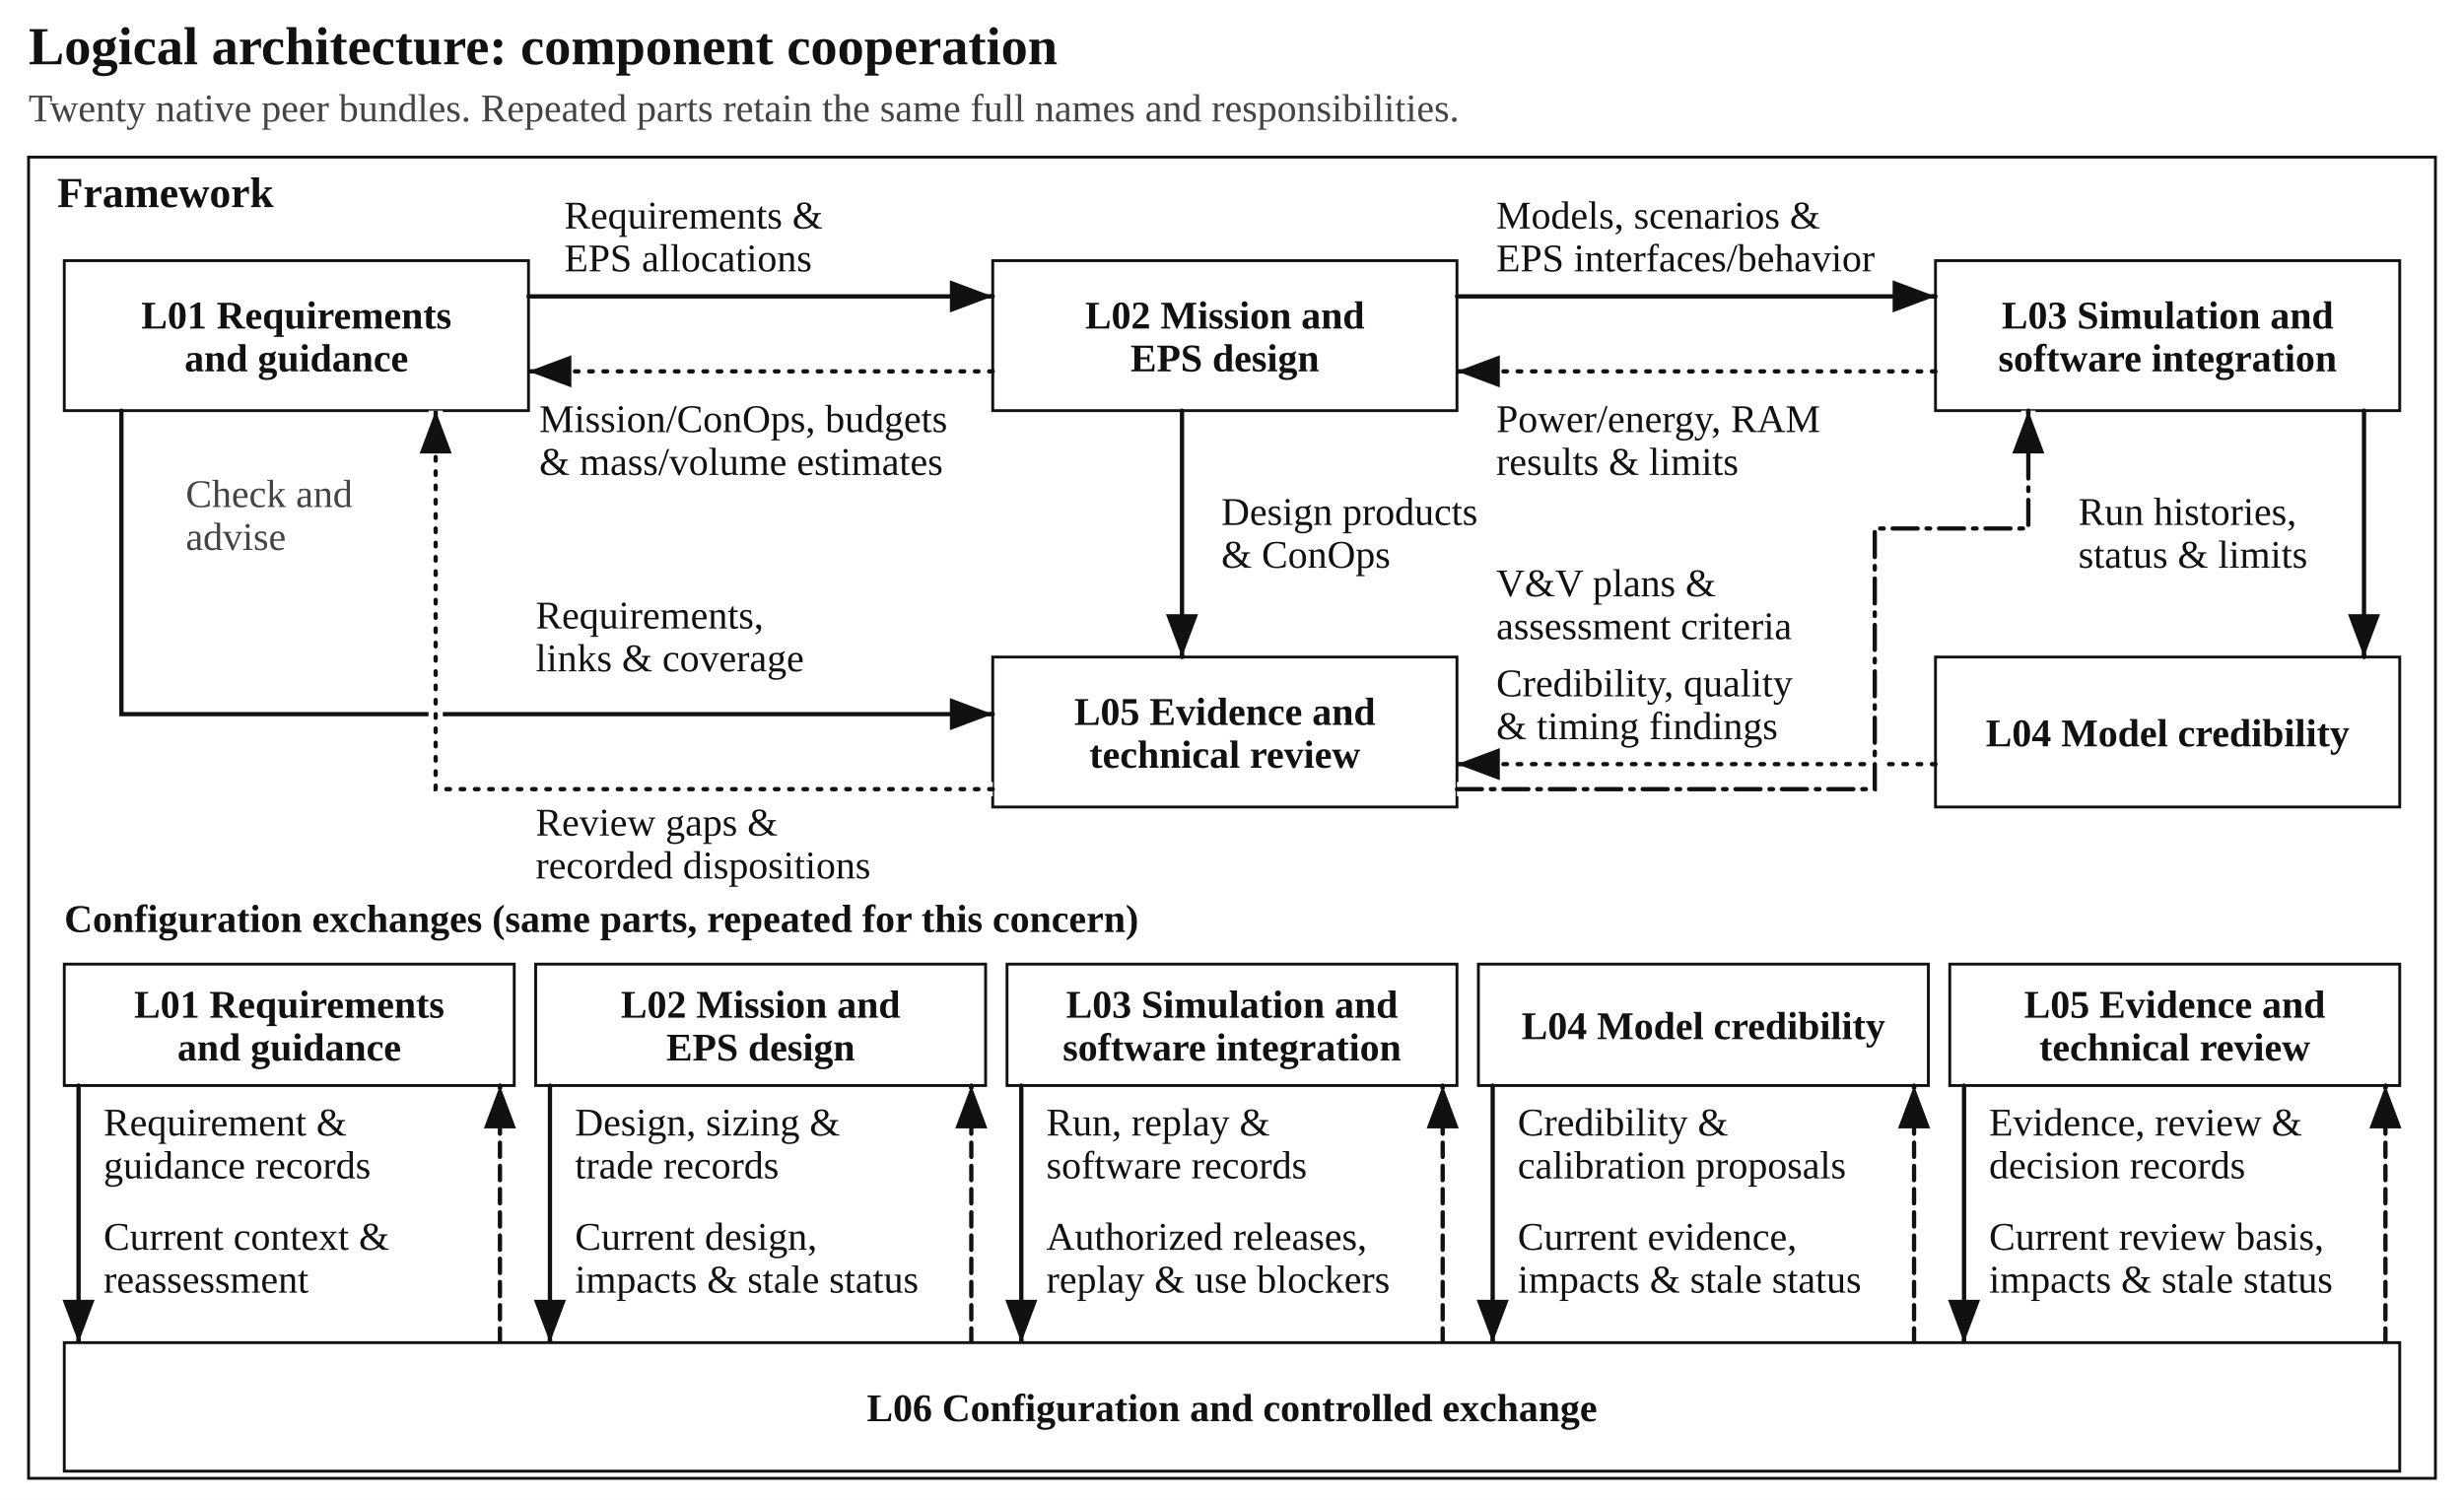
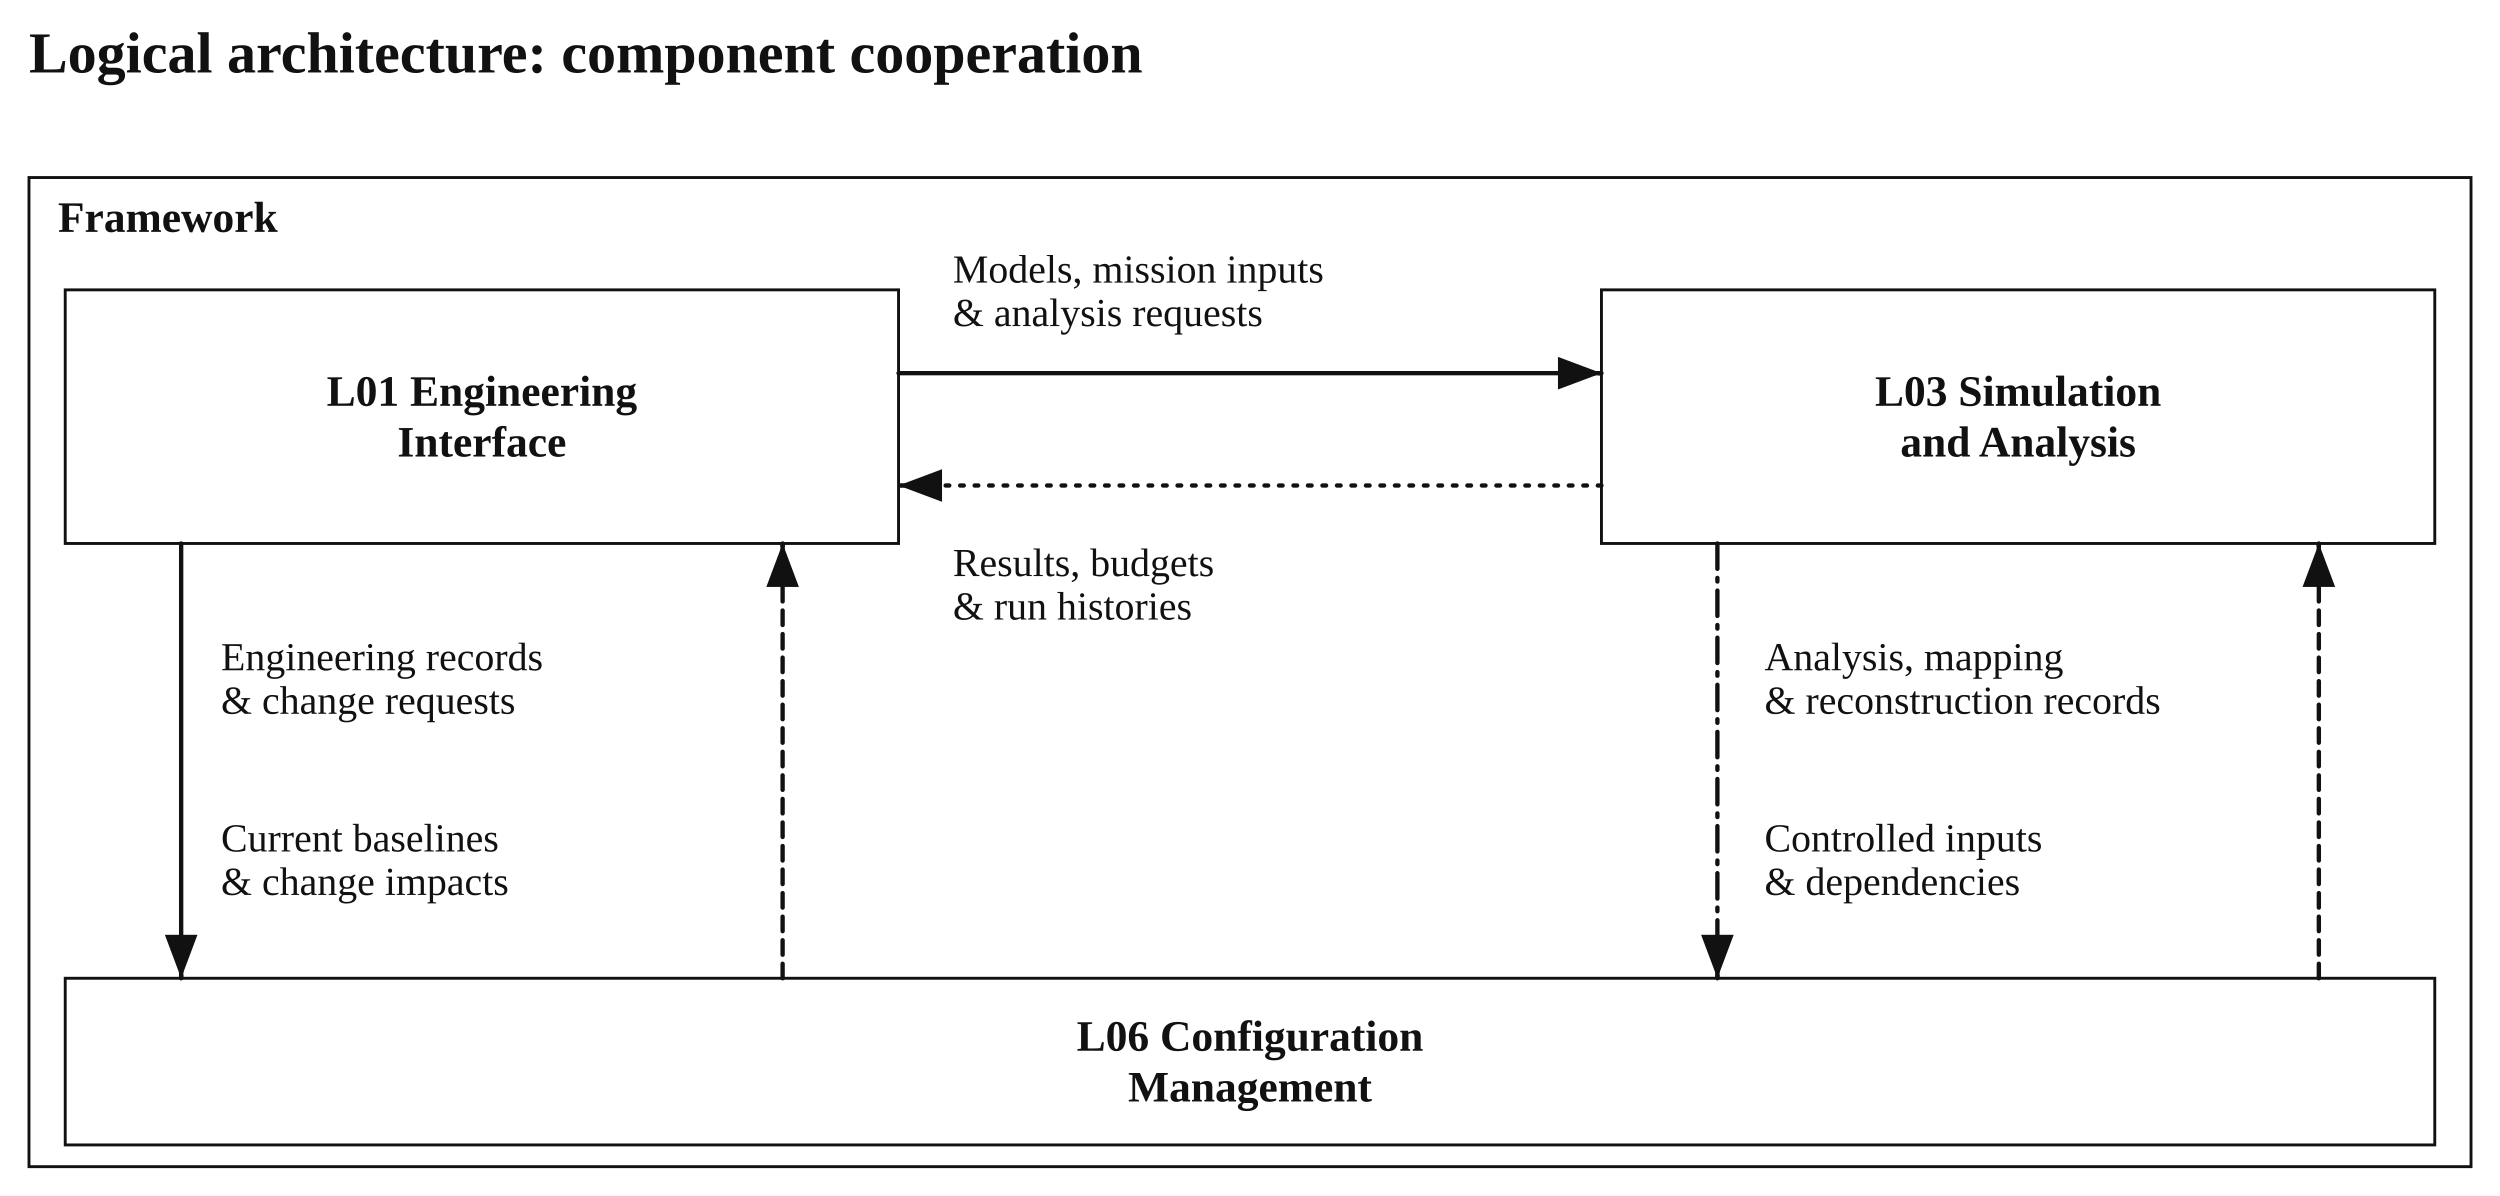
- <svg xmlns="http://www.w3.org/2000/svg" width="690pt" height="420pt" viewBox="0 0 690 420" role="img" aria-label="Logical architecture: component cooperation">
-   <rect x="0" y="0" width="690" height="420" fill="white" />
+ <svg xmlns="http://www.w3.org/2000/svg" width="690pt" height="330pt" viewBox="0 0 690 330" role="img" aria-label="Logical architecture: component cooperation">
+   <rect x="0" y="0" width="690" height="330" fill="white" stroke="none" stroke-width=".8" />
  <defs>
-     <marker id="info" viewBox="0 0 12 9" refX="12" refY="4.5" markerWidth="12" markerHeight="9" markerUnits="userSpaceOnUse" orient="auto" overflow="visible">
-       <path d="M0 0 L12 4.5 L0 9 Z" fill="#111111" />
-     </marker>
-     <marker id="control" viewBox="0 0 12 9" refX="12" refY="4.5" markerWidth="12" markerHeight="9" markerUnits="userSpaceOnUse" orient="auto" overflow="visible">
+     <marker id="arrow" viewBox="0 0 12 9" refX="12" refY="4.5" markerWidth="12" markerHeight="9" markerUnits="userSpaceOnUse" orient="auto" overflow="visible">
      <path d="M0 0 L12 4.5 L0 9 Z" fill="#111111" />
    </marker>
  </defs>
-   <text x="8" y="18" font-family="Times New Roman, Times, serif" font-size="15" font-weight="bold" fill="#111111" text-anchor="start">Logical architecture: component cooperation</text>
-   <text x="8" y="34" font-family="Times New Roman, Times, serif" font-size="11" font-weight="normal" fill="#444444" text-anchor="start">Twenty native peer bundles. Repeated parts retain the same full names and responsibilities.</text>
+   <text x="8" y="20" font-family="Times New Roman, Times, serif" font-size="16" font-weight="bold" text-anchor="start" fill="#111111">Logical architecture: component cooperation</text>
  <g data-system="Framework">
-     <rect x="8" y="44" width="674" height="370" fill="white" stroke="#111111" stroke-width=".8" data-enclosure="Framework" />
-     <text x="16" y="58" font-family="Times New Roman, Times, serif" font-size="12" font-weight="bold" fill="#111111" text-anchor="start">Framework</text>
-     <g data-component="L01" data-occurrence="engineering">
-       <rect x="18" y="73" width="130" height="42" fill="white" stroke="#111111" stroke-width=".8" />
-       <text x="83.0" y="92.0" font-family="Times New Roman, Times, serif" font-size="11" font-weight="bold" fill="#111111" text-anchor="middle">L01 Requirements</text>
-       <text x="83.0" y="104.0" font-family="Times New Roman, Times, serif" font-size="11" font-weight="bold" fill="#111111" text-anchor="middle">and guidance</text>
+     <rect x="8" y="49" width="674" height="273" fill="white" stroke="#111111" stroke-width=".8" data-enclosure="Framework" />
+     <text x="16" y="64" font-family="Times New Roman, Times, serif" font-size="12" font-weight="bold" text-anchor="start" fill="#111111">Framework</text>
+     <g data-component="L01">
+       <rect x="18" y="80" width="230" height="70" fill="white" stroke="#111111" stroke-width=".8" />
+       <text x="133.0" y="112.0" font-family="Times New Roman, Times, serif" font-size="12" font-weight="bold" text-anchor="middle" fill="#111111">L01 Engineering</text>
+       <text x="133.0" y="126.0" font-family="Times New Roman, Times, serif" font-size="12" font-weight="bold" text-anchor="middle" fill="#111111">Interface</text>
    </g>
-     <g data-component="L02" data-occurrence="engineering">
-       <rect x="278" y="73" width="130" height="42" fill="white" stroke="#111111" stroke-width=".8" />
-       <text x="343.0" y="92.0" font-family="Times New Roman, Times, serif" font-size="11" font-weight="bold" fill="#111111" text-anchor="middle">L02 Mission and</text>
-       <text x="343.0" y="104.0" font-family="Times New Roman, Times, serif" font-size="11" font-weight="bold" fill="#111111" text-anchor="middle">EPS design</text>
+     <g data-component="L03">
+       <rect x="442" y="80" width="230" height="70" fill="white" stroke="#111111" stroke-width=".8" />
+       <text x="557.0" y="112.0" font-family="Times New Roman, Times, serif" font-size="12" font-weight="bold" text-anchor="middle" fill="#111111">L03 Simulation</text>
+       <text x="557.0" y="126.0" font-family="Times New Roman, Times, serif" font-size="12" font-weight="bold" text-anchor="middle" fill="#111111">and Analysis</text>
    </g>
-     <g data-component="L03" data-occurrence="engineering">
-       <rect x="542" y="73" width="130" height="42" fill="white" stroke="#111111" stroke-width=".8" />
-       <text x="607.0" y="92.0" font-family="Times New Roman, Times, serif" font-size="11" font-weight="bold" fill="#111111" text-anchor="middle">L03 Simulation and</text>
-       <text x="607.0" y="104.0" font-family="Times New Roman, Times, serif" font-size="11" font-weight="bold" fill="#111111" text-anchor="middle">software integration</text>
+     <g data-component="L06">
+       <rect x="18" y="270" width="654" height="46" fill="white" stroke="#111111" stroke-width=".8" />
+       <text x="345.0" y="290.0" font-family="Times New Roman, Times, serif" font-size="12" font-weight="bold" text-anchor="middle" fill="#111111">L06 Configuration</text>
+       <text x="345.0" y="304.0" font-family="Times New Roman, Times, serif" font-size="12" font-weight="bold" text-anchor="middle" fill="#111111">Management</text>
    </g>
-     <g data-component="L05" data-occurrence="engineering">
-       <rect x="278" y="184" width="130" height="42" fill="white" stroke="#111111" stroke-width=".8" />
-       <text x="343.0" y="203.0" font-family="Times New Roman, Times, serif" font-size="11" font-weight="bold" fill="#111111" text-anchor="middle">L05 Evidence and</text>
-       <text x="343.0" y="215.0" font-family="Times New Roman, Times, serif" font-size="11" font-weight="bold" fill="#111111" text-anchor="middle">technical review</text>
+     <g id="E01" data-exchange="engineeringAnalysisInputs" data-source="L01" data-target="L03" data-kind="information">
+       <path d="M248 103 H442" fill="none" stroke="#111111" stroke-width="1.2" data-end-marker="url(#arrow)" data-terminal-head="true" stroke-linecap="round" id="arrow-E01" data-line-style="solid" />
+       <text x="263" y="78" font-family="Times New Roman, Times, serif" font-size="11" font-weight="normal" text-anchor="start" fill="#111111">Models, mission inputs</text>
+       <text x="263" y="90" font-family="Times New Roman, Times, serif" font-size="11" font-weight="normal" text-anchor="start" fill="#111111">&amp; analysis requests</text>
    </g>
-     <g data-component="L04" data-occurrence="engineering">
-       <rect x="542" y="184" width="130" height="42" fill="white" stroke="#111111" stroke-width=".8" />
-       <text x="607.0" y="209.0" font-family="Times New Roman, Times, serif" font-size="11" font-weight="bold" fill="#111111" text-anchor="middle">L04 Model credibility</text>
+     <g id="E02" data-exchange="analysisResponses" data-source="L03" data-target="L01" data-kind="information">
+       <path d="M442 134 H248" fill="none" stroke="#111111" stroke-width="1.2" data-end-marker="url(#arrow)" data-terminal-head="true" stroke-linecap="round" stroke-dasharray="1 3" id="arrow-E02" data-line-style="dotted" />
+       <text x="263" y="159" font-family="Times New Roman, Times, serif" font-size="11" font-weight="normal" text-anchor="start" fill="#111111">Results, budgets</text>
+       <text x="263" y="171" font-family="Times New Roman, Times, serif" font-size="11" font-weight="normal" text-anchor="start" fill="#111111">&amp; run histories</text>
    </g>
-     <g id="E01" data-exchange="requirementsAllocations" data-source="L01" data-target="L02" data-kind="information" data-type="FrameworkLogical::RequirementsAllocationsExchange">
-       <path id="arrow-E01" d="M148 83 H278" fill="none" stroke="#111111" stroke-width="1.2" data-end-marker="url(#info)" data-terminal-head="true" data-line-style="solid" stroke-linecap="round" />
-       <text x="158" y="64" font-family="Times New Roman, Times, serif" font-size="11" font-weight="normal" fill="#111111" text-anchor="start">Requirements &amp;</text>
-       <text x="158" y="76" font-family="Times New Roman, Times, serif" font-size="11" font-weight="normal" fill="#111111" text-anchor="start">EPS allocations</text>
+     <g id="E03" data-exchange="engineeringRecords" data-source="L01" data-target="L06" data-kind="information">
+       <path d="M50 150 V270" fill="none" stroke="#111111" stroke-width="1.2" data-end-marker="url(#arrow)" data-terminal-head="true" stroke-linecap="round" id="arrow-E03" data-line-style="solid" />
+       <text x="61" y="185" font-family="Times New Roman, Times, serif" font-size="11" font-weight="normal" text-anchor="start" fill="#111111">Engineering records</text>
+       <text x="61" y="197" font-family="Times New Roman, Times, serif" font-size="11" font-weight="normal" text-anchor="start" fill="#111111">&amp; change requests</text>
    </g>
-     <g id="E02" data-exchange="scenariosDesignQuantities" data-source="L02" data-target="L01" data-kind="information" data-type="FrameworkLogical::ScenariosDesignQuantitiesExchange">
-       <path id="arrow-E02" d="M278 104 H148" fill="none" stroke="#111111" stroke-width="1.2" data-end-marker="url(#info)" data-terminal-head="true" data-line-style="dotted" stroke-linecap="round" stroke-dasharray="1 3" />
-       <text x="151" y="121" font-family="Times New Roman, Times, serif" font-size="11" font-weight="normal" fill="#111111" text-anchor="start">Mission/ConOps, budgets</text>
-       <text x="151" y="133" font-family="Times New Roman, Times, serif" font-size="11" font-weight="normal" fill="#111111" text-anchor="start">&amp; mass/volume estimates</text>
+     <g id="E04" data-exchange="analysisRecords" data-source="L03" data-target="L06" data-kind="information">
+       <path d="M474 150 V270" fill="none" stroke="#111111" stroke-width="1.2" data-end-marker="url(#arrow)" data-terminal-head="true" stroke-linecap="round" stroke-dasharray="7 2.5 1 2.5" id="arrow-E04" data-line-style="dashdot" />
+       <text x="487" y="185" font-family="Times New Roman, Times, serif" font-size="11" font-weight="normal" text-anchor="start" fill="#111111">Analysis, mapping</text>
+       <text x="487" y="197" font-family="Times New Roman, Times, serif" font-size="11" font-weight="normal" text-anchor="start" fill="#111111">&amp; reconstruction records</text>
    </g>
-     <g id="E03" data-exchange="modelsScenarios" data-source="L02" data-target="L03" data-kind="information" data-type="FrameworkLogical::ModelsScenariosExchange">
-       <path id="arrow-E03" d="M408 83 H542" fill="none" stroke="#111111" stroke-width="1.2" data-end-marker="url(#info)" data-terminal-head="true" data-line-style="solid" stroke-linecap="round" />
-       <text x="419" y="64" font-family="Times New Roman, Times, serif" font-size="11" font-weight="normal" fill="#111111" text-anchor="start">Models, scenarios &amp;</text>
-       <text x="419" y="76" font-family="Times New Roman, Times, serif" font-size="11" font-weight="normal" fill="#111111" text-anchor="start">EPS interfaces/behavior</text>
+     <g id="E05" data-exchange="engineeringContext" data-source="L06" data-target="L01" data-kind="control">
+       <path d="M216 270 V150" fill="none" stroke="#111111" stroke-width="1.2" data-end-marker="url(#arrow)" data-terminal-head="true" stroke-linecap="round" stroke-dasharray="4 2.5" id="arrow-E05" data-line-style="dashed" />
+       <text x="61" y="235" font-family="Times New Roman, Times, serif" font-size="11" font-weight="normal" text-anchor="start" fill="#111111">Current baselines</text>
+       <text x="61" y="247" font-family="Times New Roman, Times, serif" font-size="11" font-weight="normal" text-anchor="start" fill="#111111">&amp; change impacts</text>
    </g>
-     <g id="E04" data-exchange="designStudyResults" data-source="L03" data-target="L02" data-kind="information" data-type="FrameworkLogical::DesignStudyResultsExchange">
-       <path id="arrow-E04" d="M542 104 H408" fill="none" stroke="#111111" stroke-width="1.2" data-end-marker="url(#info)" data-terminal-head="true" data-line-style="dotted" stroke-linecap="round" stroke-dasharray="1 3" />
-       <text x="419" y="121" font-family="Times New Roman, Times, serif" font-size="11" font-weight="normal" fill="#111111" text-anchor="start">Power/energy, RAM</text>
-       <text x="419" y="133" font-family="Times New Roman, Times, serif" font-size="11" font-weight="normal" fill="#111111" text-anchor="start">results &amp; limits</text>
-     </g>
-     <g id="E05" data-exchange="runHistories" data-source="L03" data-target="L04" data-kind="information" data-type="FrameworkLogical::RunHistoriesExchange">
-       <path id="arrow-E05" d="M662 115 V184" fill="none" stroke="#111111" stroke-width="1.2" data-end-marker="url(#info)" data-terminal-head="true" data-line-style="solid" stroke-linecap="round" />
-       <text x="582" y="147" font-family="Times New Roman, Times, serif" font-size="11" font-weight="normal" fill="#111111" text-anchor="start">Run histories,</text>
-       <text x="582" y="159" font-family="Times New Roman, Times, serif" font-size="11" font-weight="normal" fill="#111111" text-anchor="start">status &amp; limits</text>
-     </g>
-     <g id="E06" data-exchange="modelAssessment" data-source="L04" data-target="L05" data-kind="information" data-type="FrameworkLogical::ModelAssessmentExchange">
-       <path id="arrow-E06" d="M542 214 H408" fill="none" stroke="#111111" stroke-width="1.2" data-end-marker="url(#info)" data-terminal-head="true" data-line-style="dotted" stroke-linecap="round" stroke-dasharray="1 3" />
-       <text x="419" y="195" font-family="Times New Roman, Times, serif" font-size="11" font-weight="normal" fill="#111111" text-anchor="start">Credibility, quality</text>
-       <text x="419" y="207" font-family="Times New Roman, Times, serif" font-size="11" font-weight="normal" fill="#111111" text-anchor="start">&amp; timing findings</text>
-     </g>
-     <g id="E07" data-exchange="requirementBasisCoverage" data-source="L01" data-target="L05" data-kind="information" data-type="FrameworkLogical::RequirementBasisCoverageExchange">
-       <path id="arrow-E07" d="M34 115 V200 H278" fill="none" stroke="#111111" stroke-width="1.2" data-end-marker="url(#info)" data-terminal-head="true" data-line-style="solid" stroke-linecap="round" />
-       <text x="150" y="176" font-family="Times New Roman, Times, serif" font-size="11" font-weight="normal" fill="#111111" text-anchor="start">Requirements,</text>
-       <text x="150" y="188" font-family="Times New Roman, Times, serif" font-size="11" font-weight="normal" fill="#111111" text-anchor="start">links &amp; coverage</text>
-     </g>
-     <g id="E08" data-exchange="designConOpsProducts" data-source="L02" data-target="L05" data-kind="information" data-type="FrameworkLogical::DesignConOpsProductsExchange">
-       <path id="arrow-E08" d="M331 115 V184" fill="none" stroke="#111111" stroke-width="1.2" data-end-marker="url(#info)" data-terminal-head="true" data-line-style="solid" stroke-linecap="round" />
-       <text x="342" y="147" font-family="Times New Roman, Times, serif" font-size="11" font-weight="normal" fill="#111111" text-anchor="start">Design products</text>
-       <text x="342" y="159" font-family="Times New Roman, Times, serif" font-size="11" font-weight="normal" fill="#111111" text-anchor="start">&amp; ConOps</text>
-     </g>
-     <g id="E09" data-exchange="assessmentCriteria" data-source="L05" data-target="L03" data-kind="information" data-type="FrameworkLogical::AssessmentCriteriaExchange">
-       <path d="M408 221 H525 V148 H568 V115" fill="none" stroke="white" stroke-width="4" data-crossing="no junction" />
-       <path id="arrow-E09" d="M408 221 H525 V148 H568 V115" fill="none" stroke="#111111" stroke-width="1.2" data-end-marker="url(#info)" data-terminal-head="true" data-line-style="dashdot" stroke-linecap="round" stroke-dasharray="7 2.5 1 2.5" />
-       <text x="419" y="167" font-family="Times New Roman, Times, serif" font-size="11" font-weight="normal" fill="#111111" text-anchor="start">V&amp;V plans &amp;</text>
-       <text x="419" y="179" font-family="Times New Roman, Times, serif" font-size="11" font-weight="normal" fill="#111111" text-anchor="start">assessment criteria</text>
-     </g>
-     <g id="E10" data-exchange="maturityFindings" data-source="L05" data-target="L01" data-kind="information" data-type="FrameworkLogical::MaturityFindingsExchange">
-       <path d="M278 221 H122 V115" fill="none" stroke="white" stroke-width="4" data-crossing="no junction" />
-       <path id="arrow-E10" d="M278 221 H122 V115" fill="none" stroke="#111111" stroke-width="1.2" data-end-marker="url(#info)" data-terminal-head="true" data-line-style="dotted" stroke-linecap="round" stroke-dasharray="1 3" />
-       <text x="150" y="234" font-family="Times New Roman, Times, serif" font-size="11" font-weight="normal" fill="#111111" text-anchor="start">Review gaps &amp;</text>
-       <text x="150" y="246" font-family="Times New Roman, Times, serif" font-size="11" font-weight="normal" fill="#111111" text-anchor="start">recorded dispositions</text>
-     </g>
-     <text x="52" y="142" font-family="Times New Roman, Times, serif" font-size="11" font-weight="normal" fill="#444444" text-anchor="start">Check and</text>
-     <text x="52" y="154" font-family="Times New Roman, Times, serif" font-size="11" font-weight="normal" fill="#444444" text-anchor="start">advise</text>
-     <text x="18" y="261" font-family="Times New Roman, Times, serif" font-size="11" font-weight="bold" fill="#111111" text-anchor="start">Configuration exchanges (same parts, repeated for this concern)</text>
-     <g data-component="L01" data-occurrence="configuration">
-       <rect x="18" y="270" width="126" height="34" fill="white" stroke="#111111" stroke-width=".8" />
-       <text x="81.0" y="285.0" font-family="Times New Roman, Times, serif" font-size="11" font-weight="bold" fill="#111111" text-anchor="middle">L01 Requirements</text>
-       <text x="81.0" y="297.0" font-family="Times New Roman, Times, serif" font-size="11" font-weight="bold" fill="#111111" text-anchor="middle">and guidance</text>
-     </g>
-     <g id="E11" data-exchange="preserveL01" data-source="L01" data-target="L06" data-kind="information" data-type="FrameworkLogical::PreserveL01Exchange">
-       <path id="arrow-E11" d="M22 304 V376" fill="none" stroke="#111111" stroke-width="1.2" data-end-marker="url(#info)" data-terminal-head="true" data-line-style="solid" stroke-linecap="round" />
-       <text x="29" y="318" font-family="Times New Roman, Times, serif" font-size="11" font-weight="normal" fill="#111111" text-anchor="start">Requirement &amp;</text>
-       <text x="29" y="330" font-family="Times New Roman, Times, serif" font-size="11" font-weight="normal" fill="#111111" text-anchor="start">guidance records</text>
-     </g>
-     <g id="E16" data-exchange="currentContext" data-source="L06" data-target="L01" data-kind="control" data-type="FrameworkLogical::CurrentContextExchange">
-       <path id="arrow-E16" d="M140 376 V304" fill="none" stroke="#111111" stroke-width="1.2" data-end-marker="url(#control)" data-terminal-head="true" data-line-style="dashed" stroke-linecap="round" stroke-dasharray="4 2.5" />
-       <text x="29" y="350" font-family="Times New Roman, Times, serif" font-size="11" font-weight="normal" fill="#111111" text-anchor="start">Current context &amp;</text>
-       <text x="29" y="362" font-family="Times New Roman, Times, serif" font-size="11" font-weight="normal" fill="#111111" text-anchor="start">reassessment</text>
-     </g>
-     <g data-component="L02" data-occurrence="configuration">
-       <rect x="150" y="270" width="126" height="34" fill="white" stroke="#111111" stroke-width=".8" />
-       <text x="213.0" y="285.0" font-family="Times New Roman, Times, serif" font-size="11" font-weight="bold" fill="#111111" text-anchor="middle">L02 Mission and</text>
-       <text x="213.0" y="297.0" font-family="Times New Roman, Times, serif" font-size="11" font-weight="bold" fill="#111111" text-anchor="middle">EPS design</text>
-     </g>
-     <g id="E12" data-exchange="preserveL02" data-source="L02" data-target="L06" data-kind="information" data-type="FrameworkLogical::PreserveL02Exchange">
-       <path id="arrow-E12" d="M154 304 V376" fill="none" stroke="#111111" stroke-width="1.2" data-end-marker="url(#info)" data-terminal-head="true" data-line-style="solid" stroke-linecap="round" />
-       <text x="161" y="318" font-family="Times New Roman, Times, serif" font-size="11" font-weight="normal" fill="#111111" text-anchor="start">Design, sizing &amp;</text>
-       <text x="161" y="330" font-family="Times New Roman, Times, serif" font-size="11" font-weight="normal" fill="#111111" text-anchor="start">trade records</text>
-     </g>
-     <g id="E18" data-exchange="currentRecordsL02" data-source="L06" data-target="L02" data-kind="control" data-type="FrameworkLogical::CurrentRecordsL02Exchange">
-       <path id="arrow-E18" d="M272 376 V304" fill="none" stroke="#111111" stroke-width="1.2" data-end-marker="url(#control)" data-terminal-head="true" data-line-style="dashed" stroke-linecap="round" stroke-dasharray="4 2.5" />
-       <text x="161" y="350" font-family="Times New Roman, Times, serif" font-size="11" font-weight="normal" fill="#111111" text-anchor="start">Current design,</text>
-       <text x="161" y="362" font-family="Times New Roman, Times, serif" font-size="11" font-weight="normal" fill="#111111" text-anchor="start">impacts &amp; stale status</text>
-     </g>
-     <g data-component="L03" data-occurrence="configuration">
-       <rect x="282" y="270" width="126" height="34" fill="white" stroke="#111111" stroke-width=".8" />
-       <text x="345.0" y="285.0" font-family="Times New Roman, Times, serif" font-size="11" font-weight="bold" fill="#111111" text-anchor="middle">L03 Simulation and</text>
-       <text x="345.0" y="297.0" font-family="Times New Roman, Times, serif" font-size="11" font-weight="bold" fill="#111111" text-anchor="middle">software integration</text>
-     </g>
-     <g id="E13" data-exchange="preserveL03" data-source="L03" data-target="L06" data-kind="information" data-type="FrameworkLogical::PreserveL03Exchange">
-       <path id="arrow-E13" d="M286 304 V376" fill="none" stroke="#111111" stroke-width="1.2" data-end-marker="url(#info)" data-terminal-head="true" data-line-style="solid" stroke-linecap="round" />
-       <text x="293" y="318" font-family="Times New Roman, Times, serif" font-size="11" font-weight="normal" fill="#111111" text-anchor="start">Run, replay &amp;</text>
-       <text x="293" y="330" font-family="Times New Roman, Times, serif" font-size="11" font-weight="normal" fill="#111111" text-anchor="start">software records</text>
-     </g>
-     <g id="E17" data-exchange="releaseRevisions" data-source="L06" data-target="L03" data-kind="control" data-type="FrameworkLogical::ReleaseRevisionsExchange">
-       <path id="arrow-E17" d="M404 376 V304" fill="none" stroke="#111111" stroke-width="1.2" data-end-marker="url(#control)" data-terminal-head="true" data-line-style="dashed" stroke-linecap="round" stroke-dasharray="4 2.5" />
-       <text x="293" y="350" font-family="Times New Roman, Times, serif" font-size="11" font-weight="normal" fill="#111111" text-anchor="start">Authorized releases,</text>
-       <text x="293" y="362" font-family="Times New Roman, Times, serif" font-size="11" font-weight="normal" fill="#111111" text-anchor="start">replay &amp; use blockers</text>
-     </g>
-     <g data-component="L04" data-occurrence="configuration">
-       <rect x="414" y="270" width="126" height="34" fill="white" stroke="#111111" stroke-width=".8" />
-       <text x="477.0" y="291.0" font-family="Times New Roman, Times, serif" font-size="11" font-weight="bold" fill="#111111" text-anchor="middle">L04 Model credibility</text>
-     </g>
-     <g id="E14" data-exchange="preserveL04" data-source="L04" data-target="L06" data-kind="information" data-type="FrameworkLogical::PreserveL04Exchange">
-       <path id="arrow-E14" d="M418 304 V376" fill="none" stroke="#111111" stroke-width="1.2" data-end-marker="url(#info)" data-terminal-head="true" data-line-style="solid" stroke-linecap="round" />
-       <text x="425" y="318" font-family="Times New Roman, Times, serif" font-size="11" font-weight="normal" fill="#111111" text-anchor="start">Credibility &amp;</text>
-       <text x="425" y="330" font-family="Times New Roman, Times, serif" font-size="11" font-weight="normal" fill="#111111" text-anchor="start">calibration proposals</text>
-     </g>
-     <g id="E19" data-exchange="currentRecordsL04" data-source="L06" data-target="L04" data-kind="control" data-type="FrameworkLogical::CurrentRecordsL04Exchange">
-       <path id="arrow-E19" d="M536 376 V304" fill="none" stroke="#111111" stroke-width="1.2" data-end-marker="url(#control)" data-terminal-head="true" data-line-style="dashed" stroke-linecap="round" stroke-dasharray="4 2.5" />
-       <text x="425" y="350" font-family="Times New Roman, Times, serif" font-size="11" font-weight="normal" fill="#111111" text-anchor="start">Current evidence,</text>
-       <text x="425" y="362" font-family="Times New Roman, Times, serif" font-size="11" font-weight="normal" fill="#111111" text-anchor="start">impacts &amp; stale status</text>
-     </g>
-     <g data-component="L05" data-occurrence="configuration">
-       <rect x="546" y="270" width="126" height="34" fill="white" stroke="#111111" stroke-width=".8" />
-       <text x="609.0" y="285.0" font-family="Times New Roman, Times, serif" font-size="11" font-weight="bold" fill="#111111" text-anchor="middle">L05 Evidence and</text>
-       <text x="609.0" y="297.0" font-family="Times New Roman, Times, serif" font-size="11" font-weight="bold" fill="#111111" text-anchor="middle">technical review</text>
-     </g>
-     <g id="E15" data-exchange="baselineDecisions" data-source="L05" data-target="L06" data-kind="information" data-type="FrameworkLogical::BaselineDecisionsExchange">
-       <path id="arrow-E15" d="M550 304 V376" fill="none" stroke="#111111" stroke-width="1.2" data-end-marker="url(#info)" data-terminal-head="true" data-line-style="solid" stroke-linecap="round" />
-       <text x="557" y="318" font-family="Times New Roman, Times, serif" font-size="11" font-weight="normal" fill="#111111" text-anchor="start">Evidence, review &amp;</text>
-       <text x="557" y="330" font-family="Times New Roman, Times, serif" font-size="11" font-weight="normal" fill="#111111" text-anchor="start">decision records</text>
-     </g>
-     <g id="E20" data-exchange="currentRecordsL05" data-source="L06" data-target="L05" data-kind="control" data-type="FrameworkLogical::CurrentRecordsL05Exchange">
-       <path id="arrow-E20" d="M668 376 V304" fill="none" stroke="#111111" stroke-width="1.2" data-end-marker="url(#control)" data-terminal-head="true" data-line-style="dashed" stroke-linecap="round" stroke-dasharray="4 2.5" />
-       <text x="557" y="350" font-family="Times New Roman, Times, serif" font-size="11" font-weight="normal" fill="#111111" text-anchor="start">Current review basis,</text>
-       <text x="557" y="362" font-family="Times New Roman, Times, serif" font-size="11" font-weight="normal" fill="#111111" text-anchor="start">impacts &amp; stale status</text>
-     </g>
-     <g data-component="L06" data-occurrence="configuration">
-       <rect x="18" y="376" width="654" height="36" fill="white" stroke="#111111" stroke-width=".8" />
-       <text x="345.0" y="398.0" font-family="Times New Roman, Times, serif" font-size="11" font-weight="bold" fill="#111111" text-anchor="middle">L06 Configuration and controlled exchange</text>
+     <g id="E06" data-exchange="controlledAnalysisInputs" data-source="L06" data-target="L03" data-kind="control">
+       <path d="M640 270 V150" fill="none" stroke="#111111" stroke-width="1.2" data-end-marker="url(#arrow)" data-terminal-head="true" stroke-linecap="round" stroke-dasharray="4 2.5" id="arrow-E06" data-line-style="dashed" />
+       <text x="487" y="235" font-family="Times New Roman, Times, serif" font-size="11" font-weight="normal" text-anchor="start" fill="#111111">Controlled inputs</text>
+       <text x="487" y="247" font-family="Times New Roman, Times, serif" font-size="11" font-weight="normal" text-anchor="start" fill="#111111">&amp; dependencies</text>
    </g>
  </g>
  <g data-layer="arrowheads" pointer-events="none">
-     <path d="M277 83 H278" fill="none" stroke="#111111" stroke-width="1.2" marker-end="url(#info)" data-arrow-source="arrow-E01" />
-     <path d="M149 104 H148" fill="none" stroke="#111111" stroke-width="1.2" marker-end="url(#info)" data-arrow-source="arrow-E02" />
-     <path d="M541 83 H542" fill="none" stroke="#111111" stroke-width="1.2" marker-end="url(#info)" data-arrow-source="arrow-E03" />
-     <path d="M409 104 H408" fill="none" stroke="#111111" stroke-width="1.2" marker-end="url(#info)" data-arrow-source="arrow-E04" />
-     <path d="M662 183 V184" fill="none" stroke="#111111" stroke-width="1.2" marker-end="url(#info)" data-arrow-source="arrow-E05" />
-     <path d="M409 214 H408" fill="none" stroke="#111111" stroke-width="1.2" marker-end="url(#info)" data-arrow-source="arrow-E06" />
-     <path d="M277 200 H278" fill="none" stroke="#111111" stroke-width="1.2" marker-end="url(#info)" data-arrow-source="arrow-E07" />
-     <path d="M331 183 V184" fill="none" stroke="#111111" stroke-width="1.2" marker-end="url(#info)" data-arrow-source="arrow-E08" />
-     <path d="M568 116 V115" fill="none" stroke="#111111" stroke-width="1.2" marker-end="url(#info)" data-arrow-source="arrow-E09" />
-     <path d="M122 116 V115" fill="none" stroke="#111111" stroke-width="1.2" marker-end="url(#info)" data-arrow-source="arrow-E10" />
-     <path d="M22 375 V376" fill="none" stroke="#111111" stroke-width="1.2" marker-end="url(#info)" data-arrow-source="arrow-E11" />
-     <path d="M140 305 V304" fill="none" stroke="#111111" stroke-width="1.2" marker-end="url(#control)" data-arrow-source="arrow-E16" />
-     <path d="M154 375 V376" fill="none" stroke="#111111" stroke-width="1.2" marker-end="url(#info)" data-arrow-source="arrow-E12" />
-     <path d="M272 305 V304" fill="none" stroke="#111111" stroke-width="1.2" marker-end="url(#control)" data-arrow-source="arrow-E18" />
-     <path d="M286 375 V376" fill="none" stroke="#111111" stroke-width="1.2" marker-end="url(#info)" data-arrow-source="arrow-E13" />
-     <path d="M404 305 V304" fill="none" stroke="#111111" stroke-width="1.2" marker-end="url(#control)" data-arrow-source="arrow-E17" />
-     <path d="M418 375 V376" fill="none" stroke="#111111" stroke-width="1.2" marker-end="url(#info)" data-arrow-source="arrow-E14" />
-     <path d="M536 305 V304" fill="none" stroke="#111111" stroke-width="1.2" marker-end="url(#control)" data-arrow-source="arrow-E19" />
-     <path d="M550 375 V376" fill="none" stroke="#111111" stroke-width="1.2" marker-end="url(#info)" data-arrow-source="arrow-E15" />
-     <path d="M668 305 V304" fill="none" stroke="#111111" stroke-width="1.2" marker-end="url(#control)" data-arrow-source="arrow-E20" />
+     <path d="M441 103 H442" fill="none" stroke="#111111" stroke-width="1.2" marker-end="url(#arrow)" data-arrow-source="arrow-E01" />
+     <path d="M249 134 H248" fill="none" stroke="#111111" stroke-width="1.2" marker-end="url(#arrow)" data-arrow-source="arrow-E02" />
+     <path d="M50 269 V270" fill="none" stroke="#111111" stroke-width="1.2" marker-end="url(#arrow)" data-arrow-source="arrow-E03" />
+     <path d="M474 269 V270" fill="none" stroke="#111111" stroke-width="1.2" marker-end="url(#arrow)" data-arrow-source="arrow-E04" />
+     <path d="M216 151 V150" fill="none" stroke="#111111" stroke-width="1.2" marker-end="url(#arrow)" data-arrow-source="arrow-E05" />
+     <path d="M640 151 V150" fill="none" stroke="#111111" stroke-width="1.2" marker-end="url(#arrow)" data-arrow-source="arrow-E06" />
  </g>
</svg>
